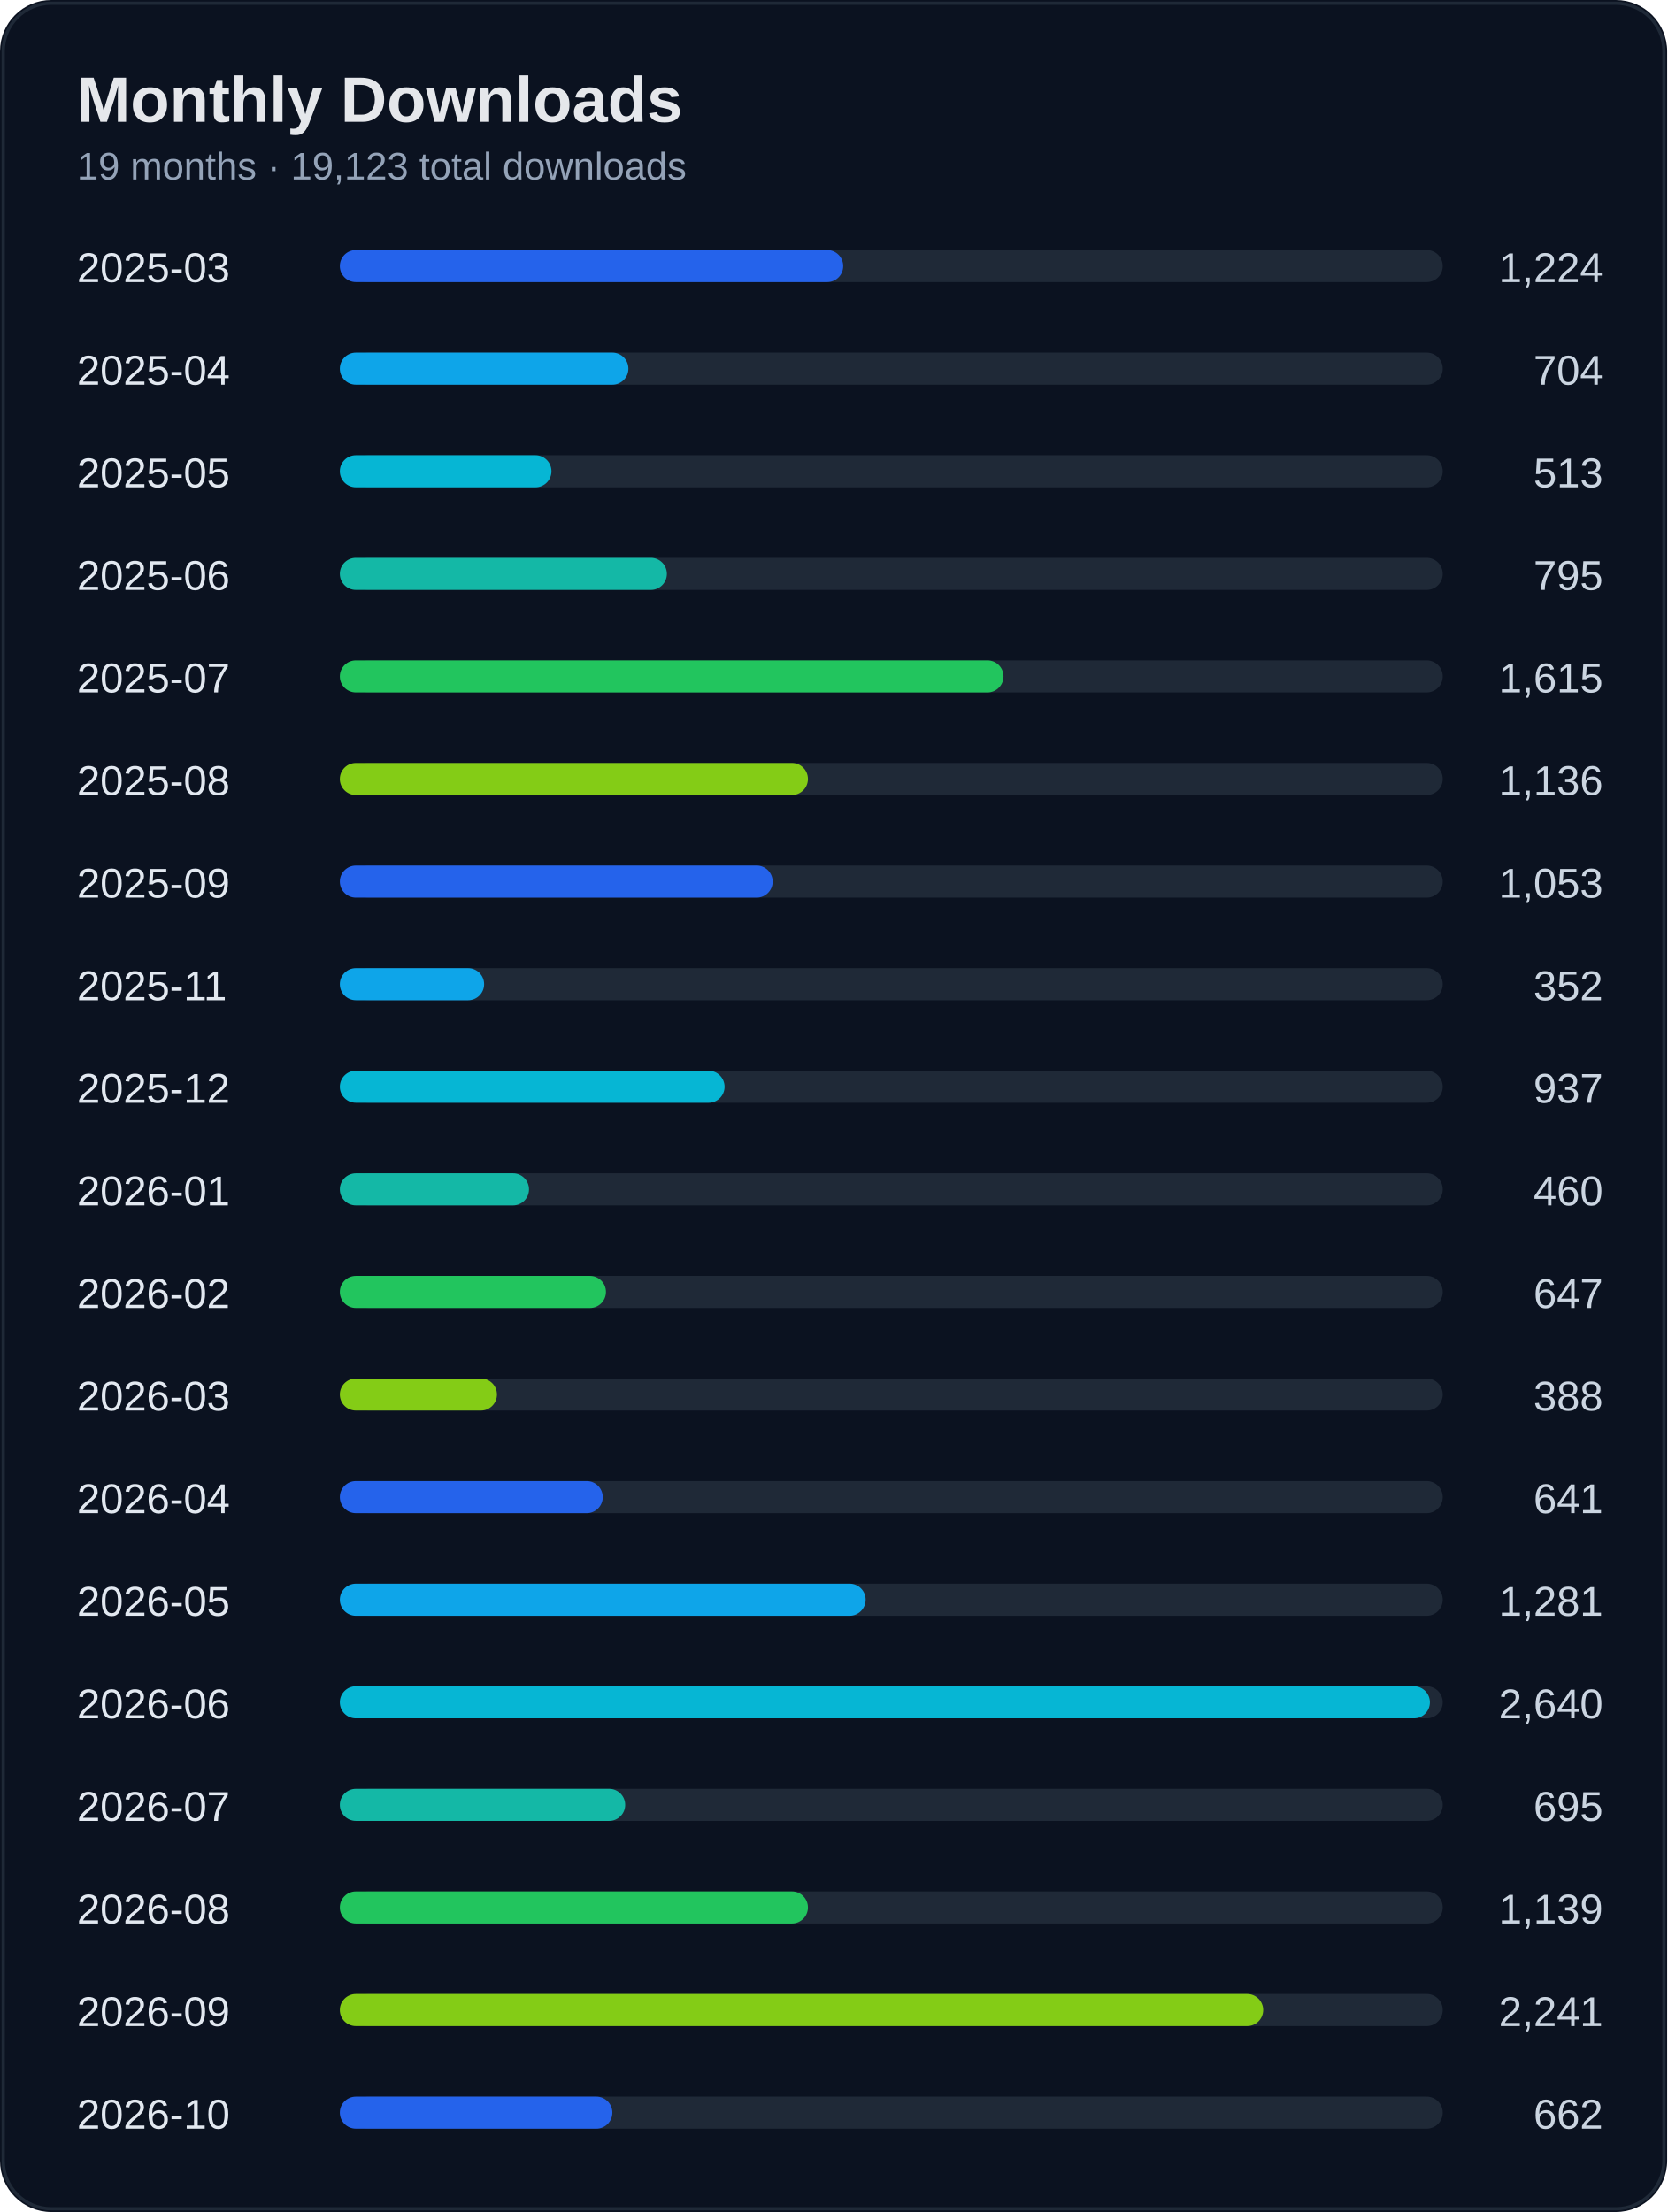
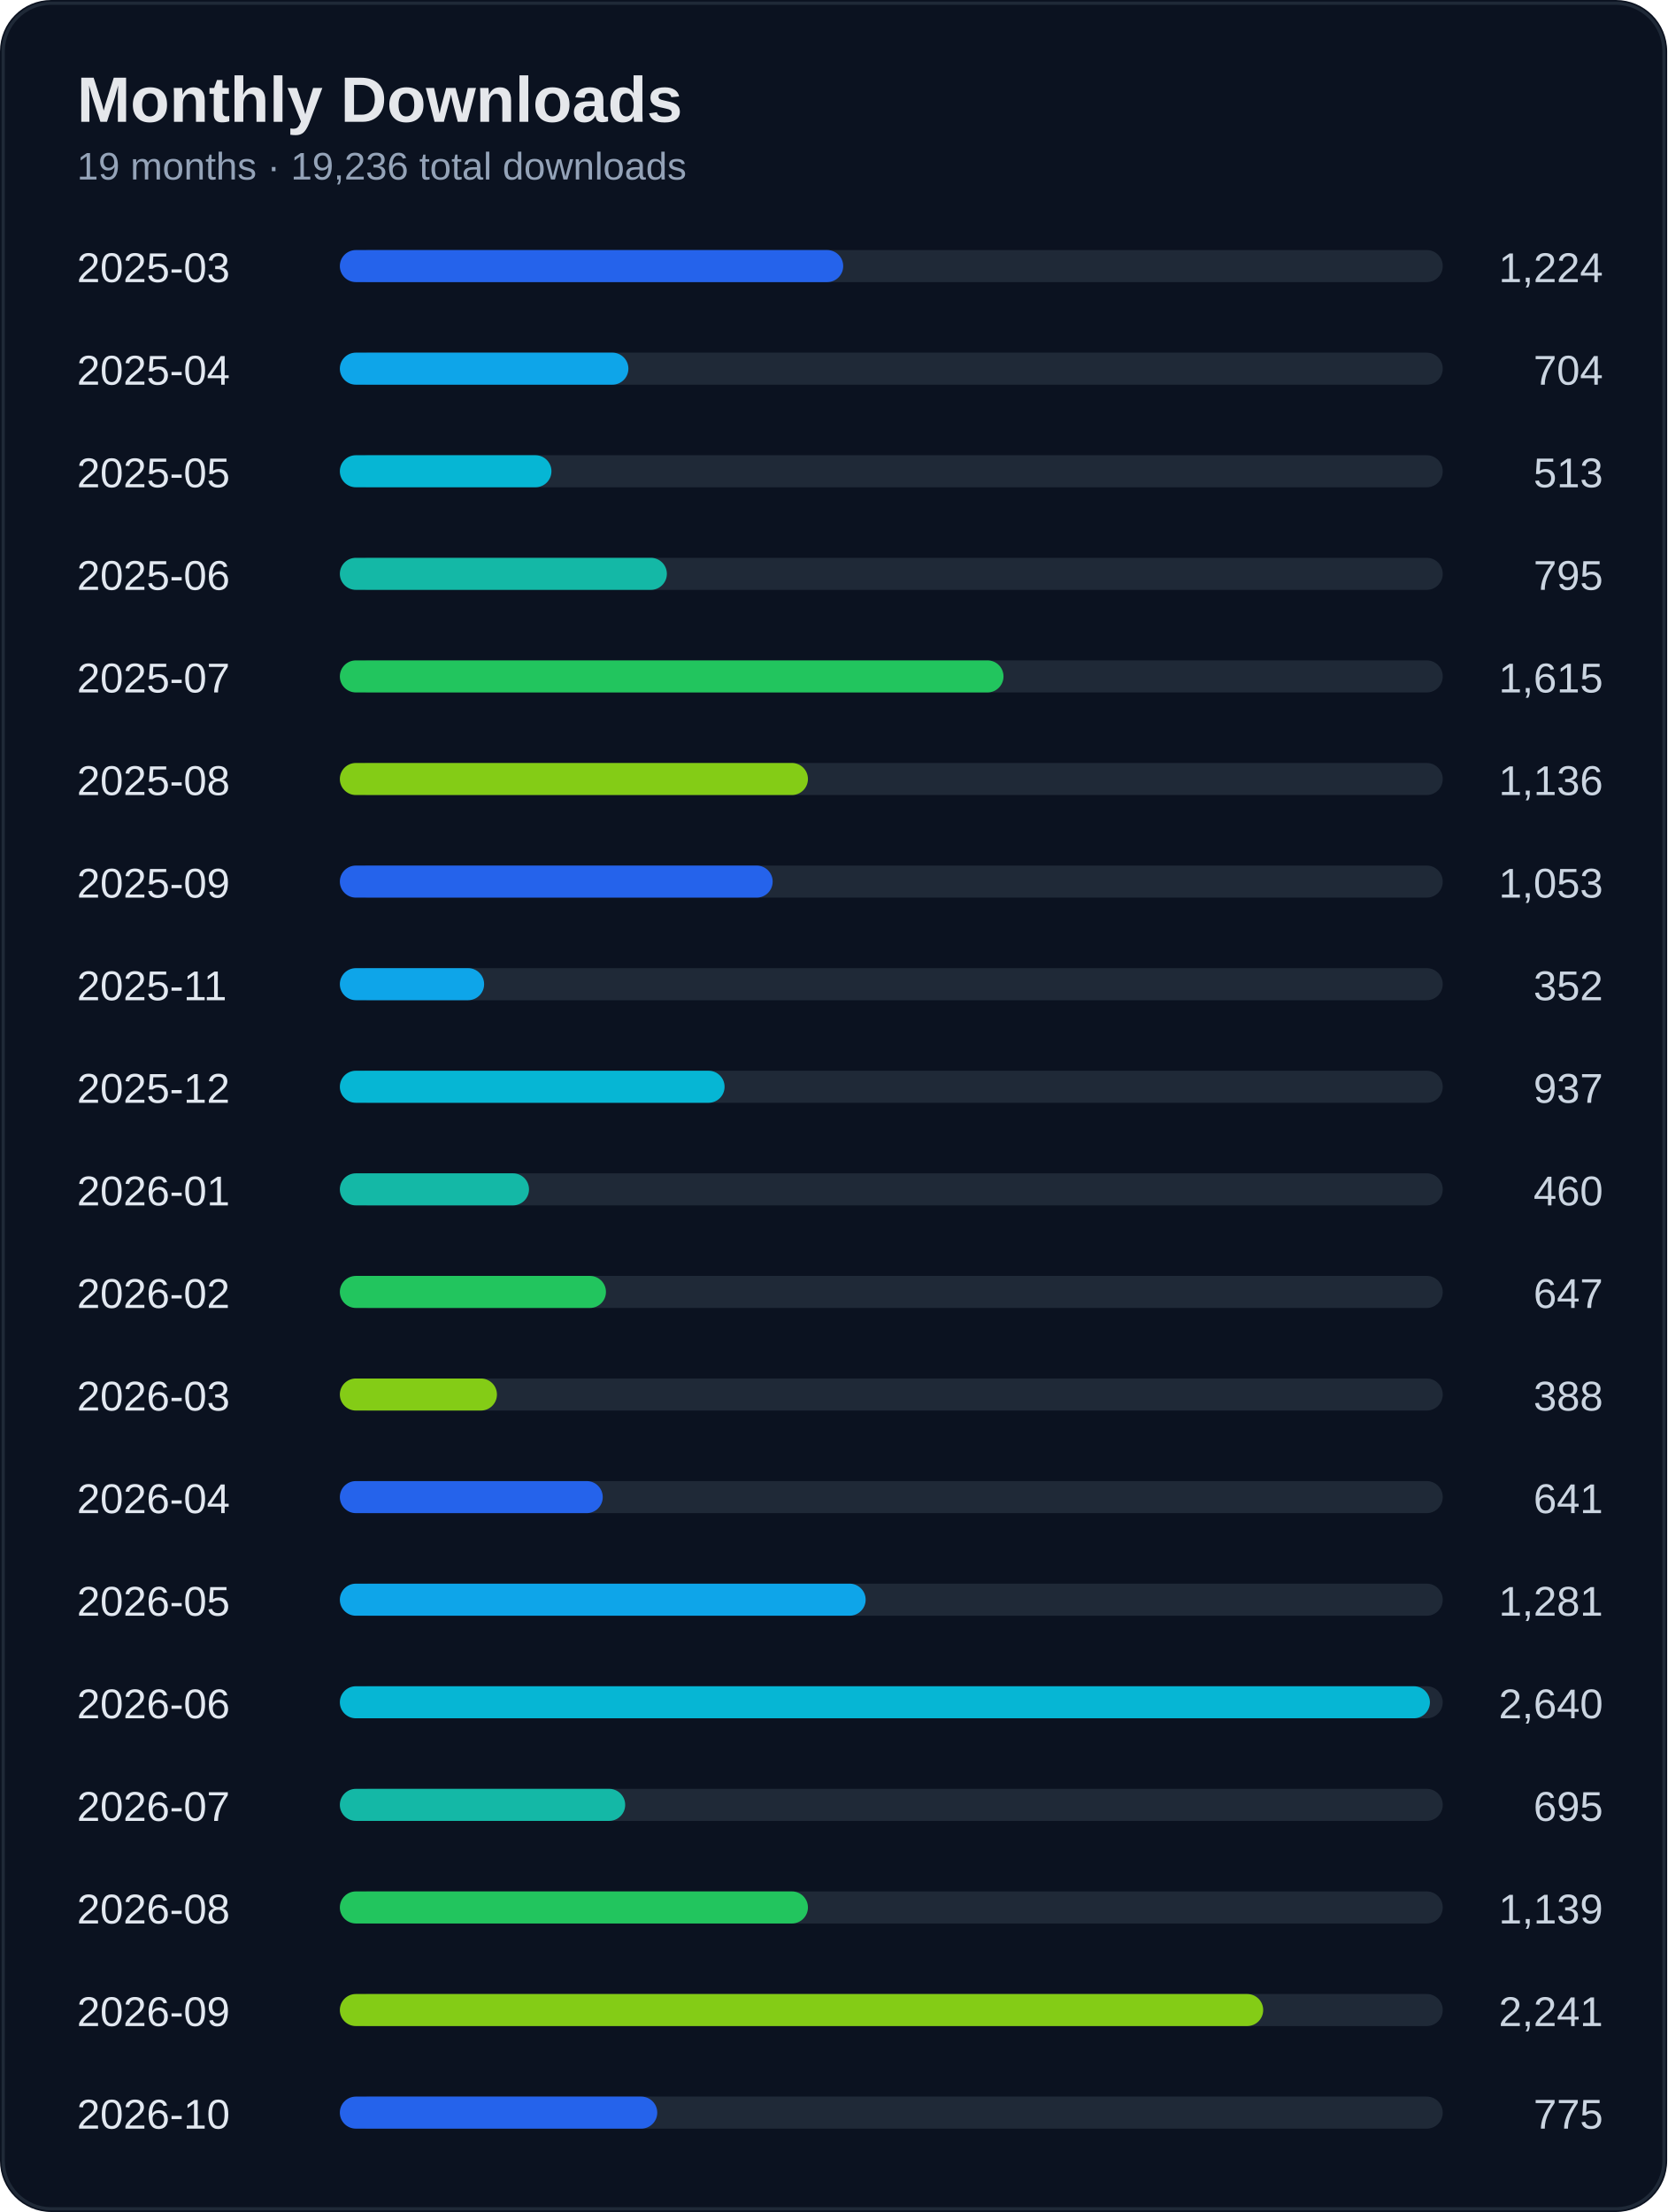
<svg xmlns="http://www.w3.org/2000/svg" width="520" height="690" viewBox="0 0 520 690">
  <rect width="100%" height="100%" rx="16" fill="#0b1220" />
  <rect x="1" y="1" width="518" height="688" rx="15" fill="none" stroke="#1f2937" />
  <text x="24" y="38" fill="#e5e7eb" font-size="20" font-weight="700" font-family="Segoe UI, Arial">Monthly Downloads</text>
-   <text x="24" y="56" fill="#94a3b8" font-size="12" font-family="Segoe UI, Arial">19 months · 19,123 total downloads</text>
+   <text x="24" y="56" fill="#94a3b8" font-size="12" font-family="Segoe UI, Arial">19 months · 19,236 total downloads</text>
  <text x="24" y="88" fill="#e2e8f0" font-size="13" font-family="Segoe UI, Arial">2025-03</text>
  <text x="500" y="88" fill="#cbd5e1" font-size="13" text-anchor="end" font-family="Segoe UI, Arial">1,224</text>
  <rect x="110" y="78" width="340" height="10" rx="5" fill="#1f2937" />
  <rect x="106" y="78" width="157" height="10" rx="5" fill="#2563eb" />
  <text x="24" y="120" fill="#e2e8f0" font-size="13" font-family="Segoe UI, Arial">2025-04</text>
  <text x="500" y="120" fill="#cbd5e1" font-size="13" text-anchor="end" font-family="Segoe UI, Arial">704</text>
  <rect x="110" y="110" width="340" height="10" rx="5" fill="#1f2937" />
  <rect x="106" y="110" width="90" height="10" rx="5" fill="#0ea5e9" />
  <text x="24" y="152" fill="#e2e8f0" font-size="13" font-family="Segoe UI, Arial">2025-05</text>
  <text x="500" y="152" fill="#cbd5e1" font-size="13" text-anchor="end" font-family="Segoe UI, Arial">513</text>
  <rect x="110" y="142" width="340" height="10" rx="5" fill="#1f2937" />
  <rect x="106" y="142" width="66" height="10" rx="5" fill="#06b6d4" />
  <text x="24" y="184" fill="#e2e8f0" font-size="13" font-family="Segoe UI, Arial">2025-06</text>
  <text x="500" y="184" fill="#cbd5e1" font-size="13" text-anchor="end" font-family="Segoe UI, Arial">795</text>
  <rect x="110" y="174" width="340" height="10" rx="5" fill="#1f2937" />
  <rect x="106" y="174" width="102" height="10" rx="5" fill="#14b8a6" />
  <text x="24" y="216" fill="#e2e8f0" font-size="13" font-family="Segoe UI, Arial">2025-07</text>
  <text x="500" y="216" fill="#cbd5e1" font-size="13" text-anchor="end" font-family="Segoe UI, Arial">1,615</text>
  <rect x="110" y="206" width="340" height="10" rx="5" fill="#1f2937" />
  <rect x="106" y="206" width="207" height="10" rx="5" fill="#22c55e" />
  <text x="24" y="248" fill="#e2e8f0" font-size="13" font-family="Segoe UI, Arial">2025-08</text>
  <text x="500" y="248" fill="#cbd5e1" font-size="13" text-anchor="end" font-family="Segoe UI, Arial">1,136</text>
  <rect x="110" y="238" width="340" height="10" rx="5" fill="#1f2937" />
  <rect x="106" y="238" width="146" height="10" rx="5" fill="#84cc16" />
  <text x="24" y="280" fill="#e2e8f0" font-size="13" font-family="Segoe UI, Arial">2025-09</text>
  <text x="500" y="280" fill="#cbd5e1" font-size="13" text-anchor="end" font-family="Segoe UI, Arial">1,053</text>
  <rect x="110" y="270" width="340" height="10" rx="5" fill="#1f2937" />
  <rect x="106" y="270" width="135" height="10" rx="5" fill="#2563eb" />
  <text x="24" y="312" fill="#e2e8f0" font-size="13" font-family="Segoe UI, Arial">2025-11</text>
  <text x="500" y="312" fill="#cbd5e1" font-size="13" text-anchor="end" font-family="Segoe UI, Arial">352</text>
  <rect x="110" y="302" width="340" height="10" rx="5" fill="#1f2937" />
  <rect x="106" y="302" width="45" height="10" rx="5" fill="#0ea5e9" />
  <text x="24" y="344" fill="#e2e8f0" font-size="13" font-family="Segoe UI, Arial">2025-12</text>
  <text x="500" y="344" fill="#cbd5e1" font-size="13" text-anchor="end" font-family="Segoe UI, Arial">937</text>
  <rect x="110" y="334" width="340" height="10" rx="5" fill="#1f2937" />
  <rect x="106" y="334" width="120" height="10" rx="5" fill="#06b6d4" />
  <text x="24" y="376" fill="#e2e8f0" font-size="13" font-family="Segoe UI, Arial">2026-01</text>
  <text x="500" y="376" fill="#cbd5e1" font-size="13" text-anchor="end" font-family="Segoe UI, Arial">460</text>
  <rect x="110" y="366" width="340" height="10" rx="5" fill="#1f2937" />
  <rect x="106" y="366" width="59" height="10" rx="5" fill="#14b8a6" />
  <text x="24" y="408" fill="#e2e8f0" font-size="13" font-family="Segoe UI, Arial">2026-02</text>
  <text x="500" y="408" fill="#cbd5e1" font-size="13" text-anchor="end" font-family="Segoe UI, Arial">647</text>
  <rect x="110" y="398" width="340" height="10" rx="5" fill="#1f2937" />
  <rect x="106" y="398" width="83" height="10" rx="5" fill="#22c55e" />
  <text x="24" y="440" fill="#e2e8f0" font-size="13" font-family="Segoe UI, Arial">2026-03</text>
  <text x="500" y="440" fill="#cbd5e1" font-size="13" text-anchor="end" font-family="Segoe UI, Arial">388</text>
  <rect x="110" y="430" width="340" height="10" rx="5" fill="#1f2937" />
  <rect x="106" y="430" width="49" height="10" rx="5" fill="#84cc16" />
  <text x="24" y="472" fill="#e2e8f0" font-size="13" font-family="Segoe UI, Arial">2026-04</text>
  <text x="500" y="472" fill="#cbd5e1" font-size="13" text-anchor="end" font-family="Segoe UI, Arial">641</text>
  <rect x="110" y="462" width="340" height="10" rx="5" fill="#1f2937" />
  <rect x="106" y="462" width="82" height="10" rx="5" fill="#2563eb" />
  <text x="24" y="504" fill="#e2e8f0" font-size="13" font-family="Segoe UI, Arial">2026-05</text>
  <text x="500" y="504" fill="#cbd5e1" font-size="13" text-anchor="end" font-family="Segoe UI, Arial">1,281</text>
  <rect x="110" y="494" width="340" height="10" rx="5" fill="#1f2937" />
  <rect x="106" y="494" width="164" height="10" rx="5" fill="#0ea5e9" />
  <text x="24" y="536" fill="#e2e8f0" font-size="13" font-family="Segoe UI, Arial">2026-06</text>
  <text x="500" y="536" fill="#cbd5e1" font-size="13" text-anchor="end" font-family="Segoe UI, Arial">2,640</text>
  <rect x="110" y="526" width="340" height="10" rx="5" fill="#1f2937" />
  <rect x="106" y="526" width="340" height="10" rx="5" fill="#06b6d4" />
  <text x="24" y="568" fill="#e2e8f0" font-size="13" font-family="Segoe UI, Arial">2026-07</text>
  <text x="500" y="568" fill="#cbd5e1" font-size="13" text-anchor="end" font-family="Segoe UI, Arial">695</text>
  <rect x="110" y="558" width="340" height="10" rx="5" fill="#1f2937" />
  <rect x="106" y="558" width="89" height="10" rx="5" fill="#14b8a6" />
  <text x="24" y="600" fill="#e2e8f0" font-size="13" font-family="Segoe UI, Arial">2026-08</text>
  <text x="500" y="600" fill="#cbd5e1" font-size="13" text-anchor="end" font-family="Segoe UI, Arial">1,139</text>
  <rect x="110" y="590" width="340" height="10" rx="5" fill="#1f2937" />
  <rect x="106" y="590" width="146" height="10" rx="5" fill="#22c55e" />
  <text x="24" y="632" fill="#e2e8f0" font-size="13" font-family="Segoe UI, Arial">2026-09</text>
  <text x="500" y="632" fill="#cbd5e1" font-size="13" text-anchor="end" font-family="Segoe UI, Arial">2,241</text>
  <rect x="110" y="622" width="340" height="10" rx="5" fill="#1f2937" />
  <rect x="106" y="622" width="288" height="10" rx="5" fill="#84cc16" />
  <text x="24" y="664" fill="#e2e8f0" font-size="13" font-family="Segoe UI, Arial">2026-10</text>
-   <text x="500" y="664" fill="#cbd5e1" font-size="13" text-anchor="end" font-family="Segoe UI, Arial">662</text>
+   <text x="500" y="664" fill="#cbd5e1" font-size="13" text-anchor="end" font-family="Segoe UI, Arial">775</text>
  <rect x="110" y="654" width="340" height="10" rx="5" fill="#1f2937" />
-   <rect x="106" y="654" width="85" height="10" rx="5" fill="#2563eb" />
+   <rect x="106" y="654" width="99" height="10" rx="5" fill="#2563eb" />
</svg>
